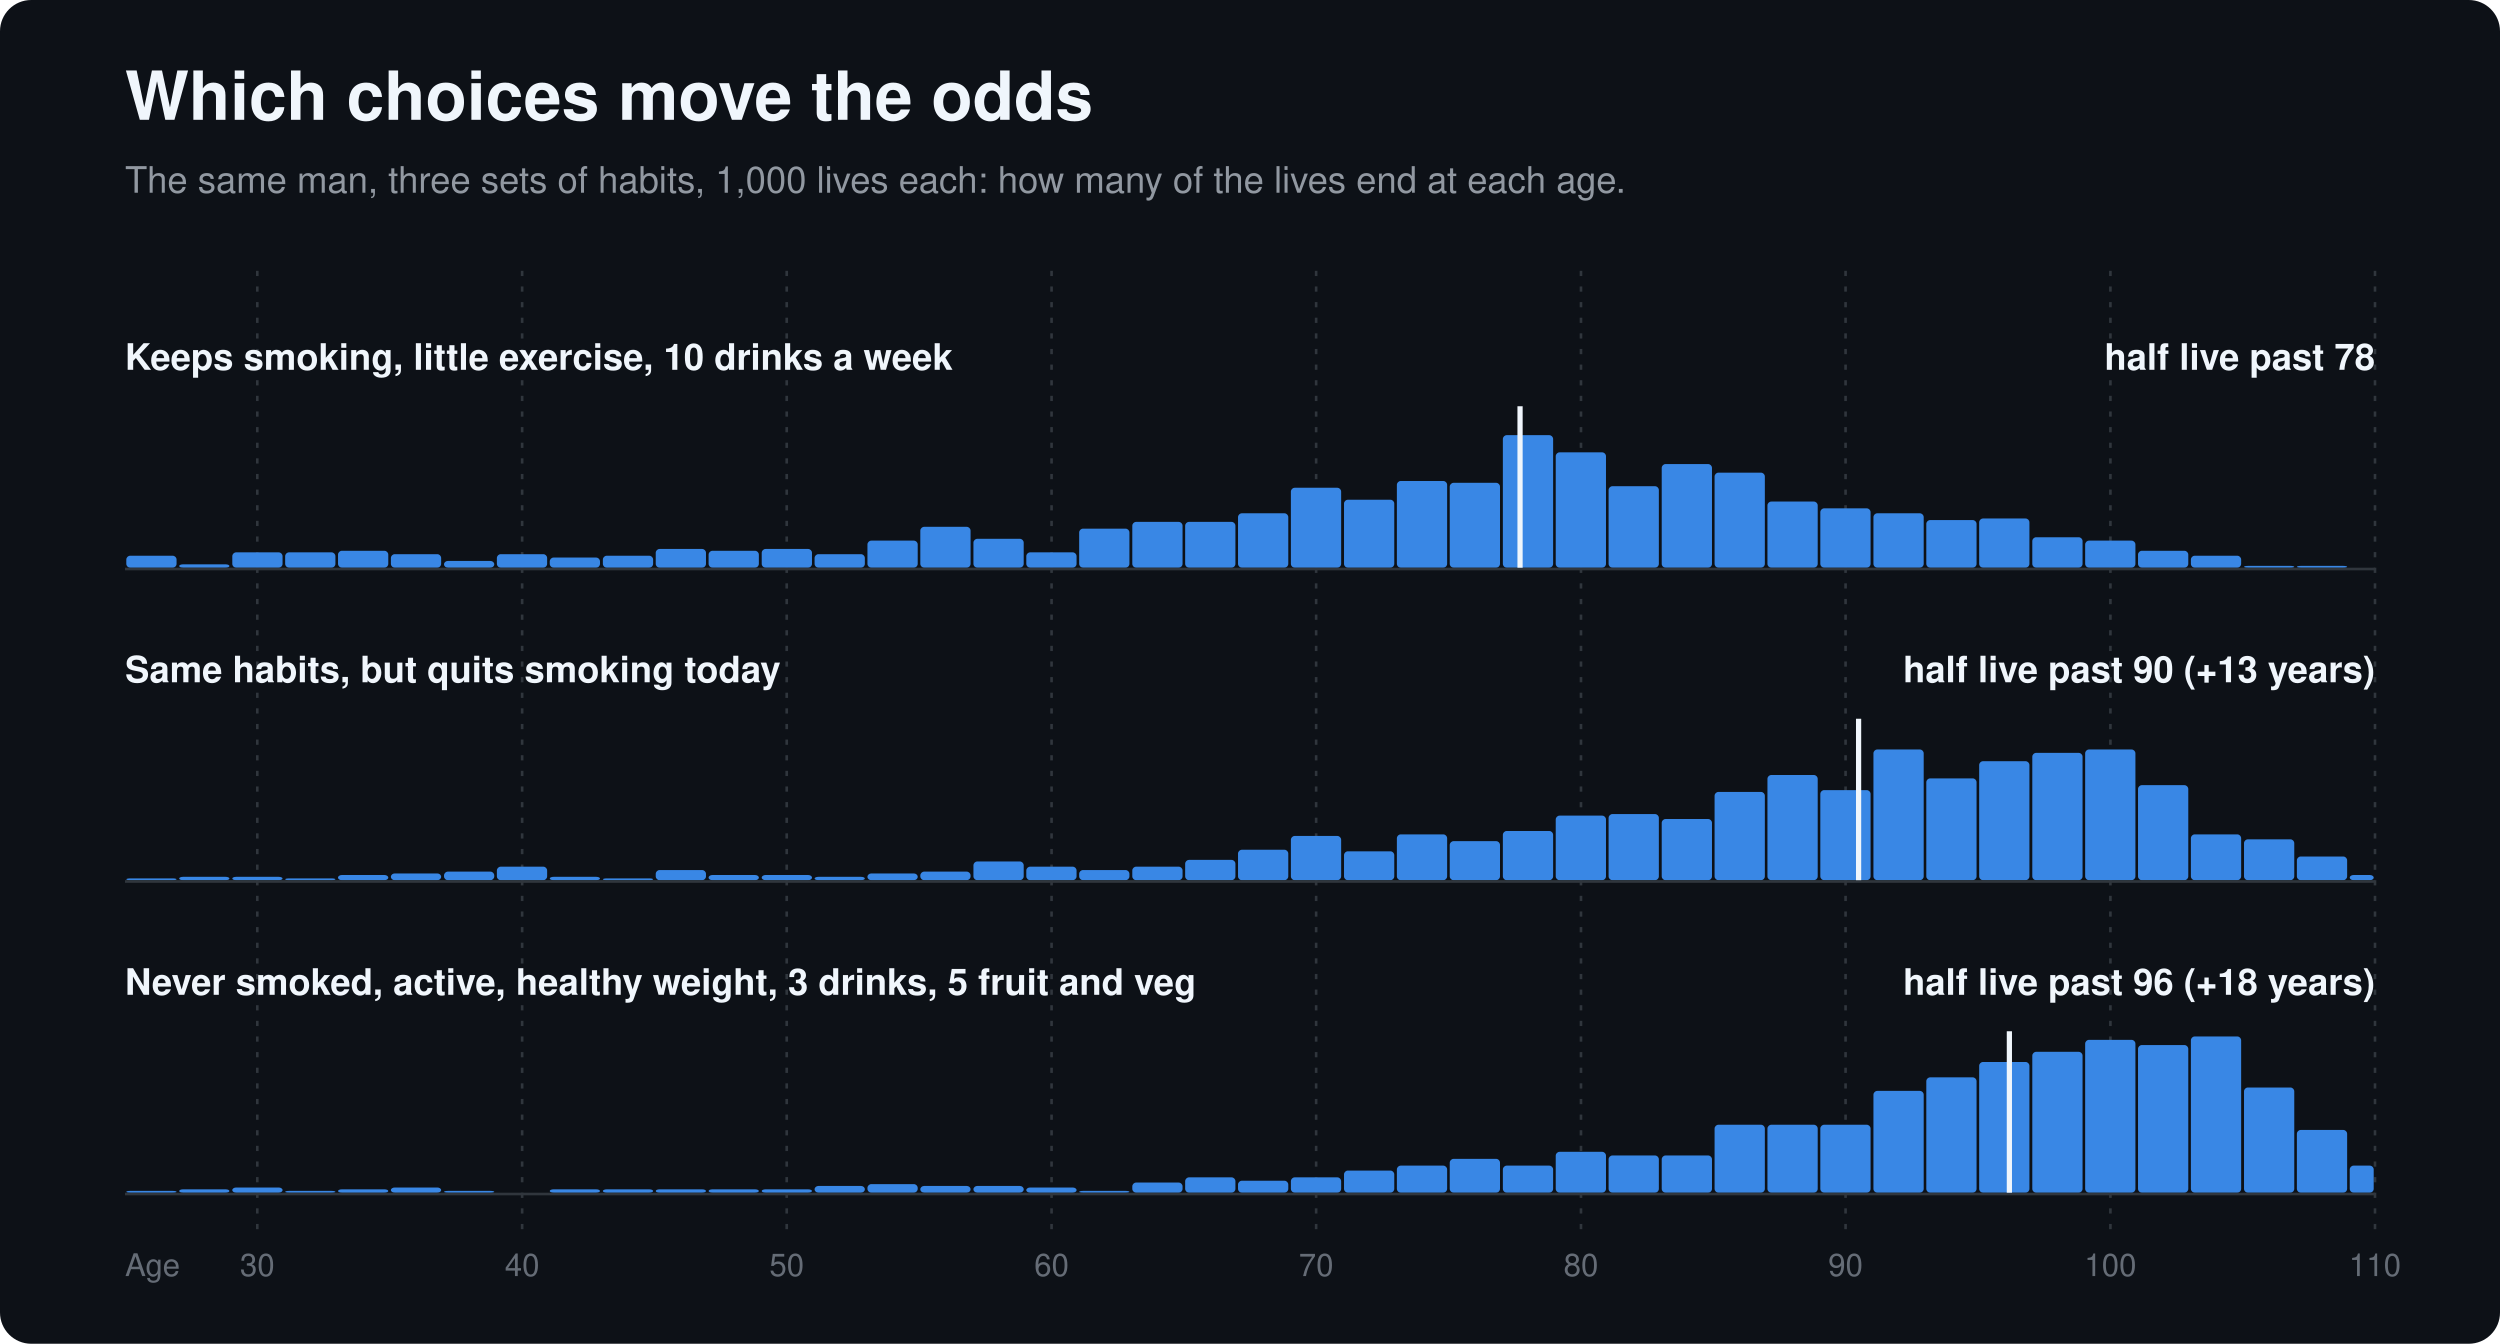
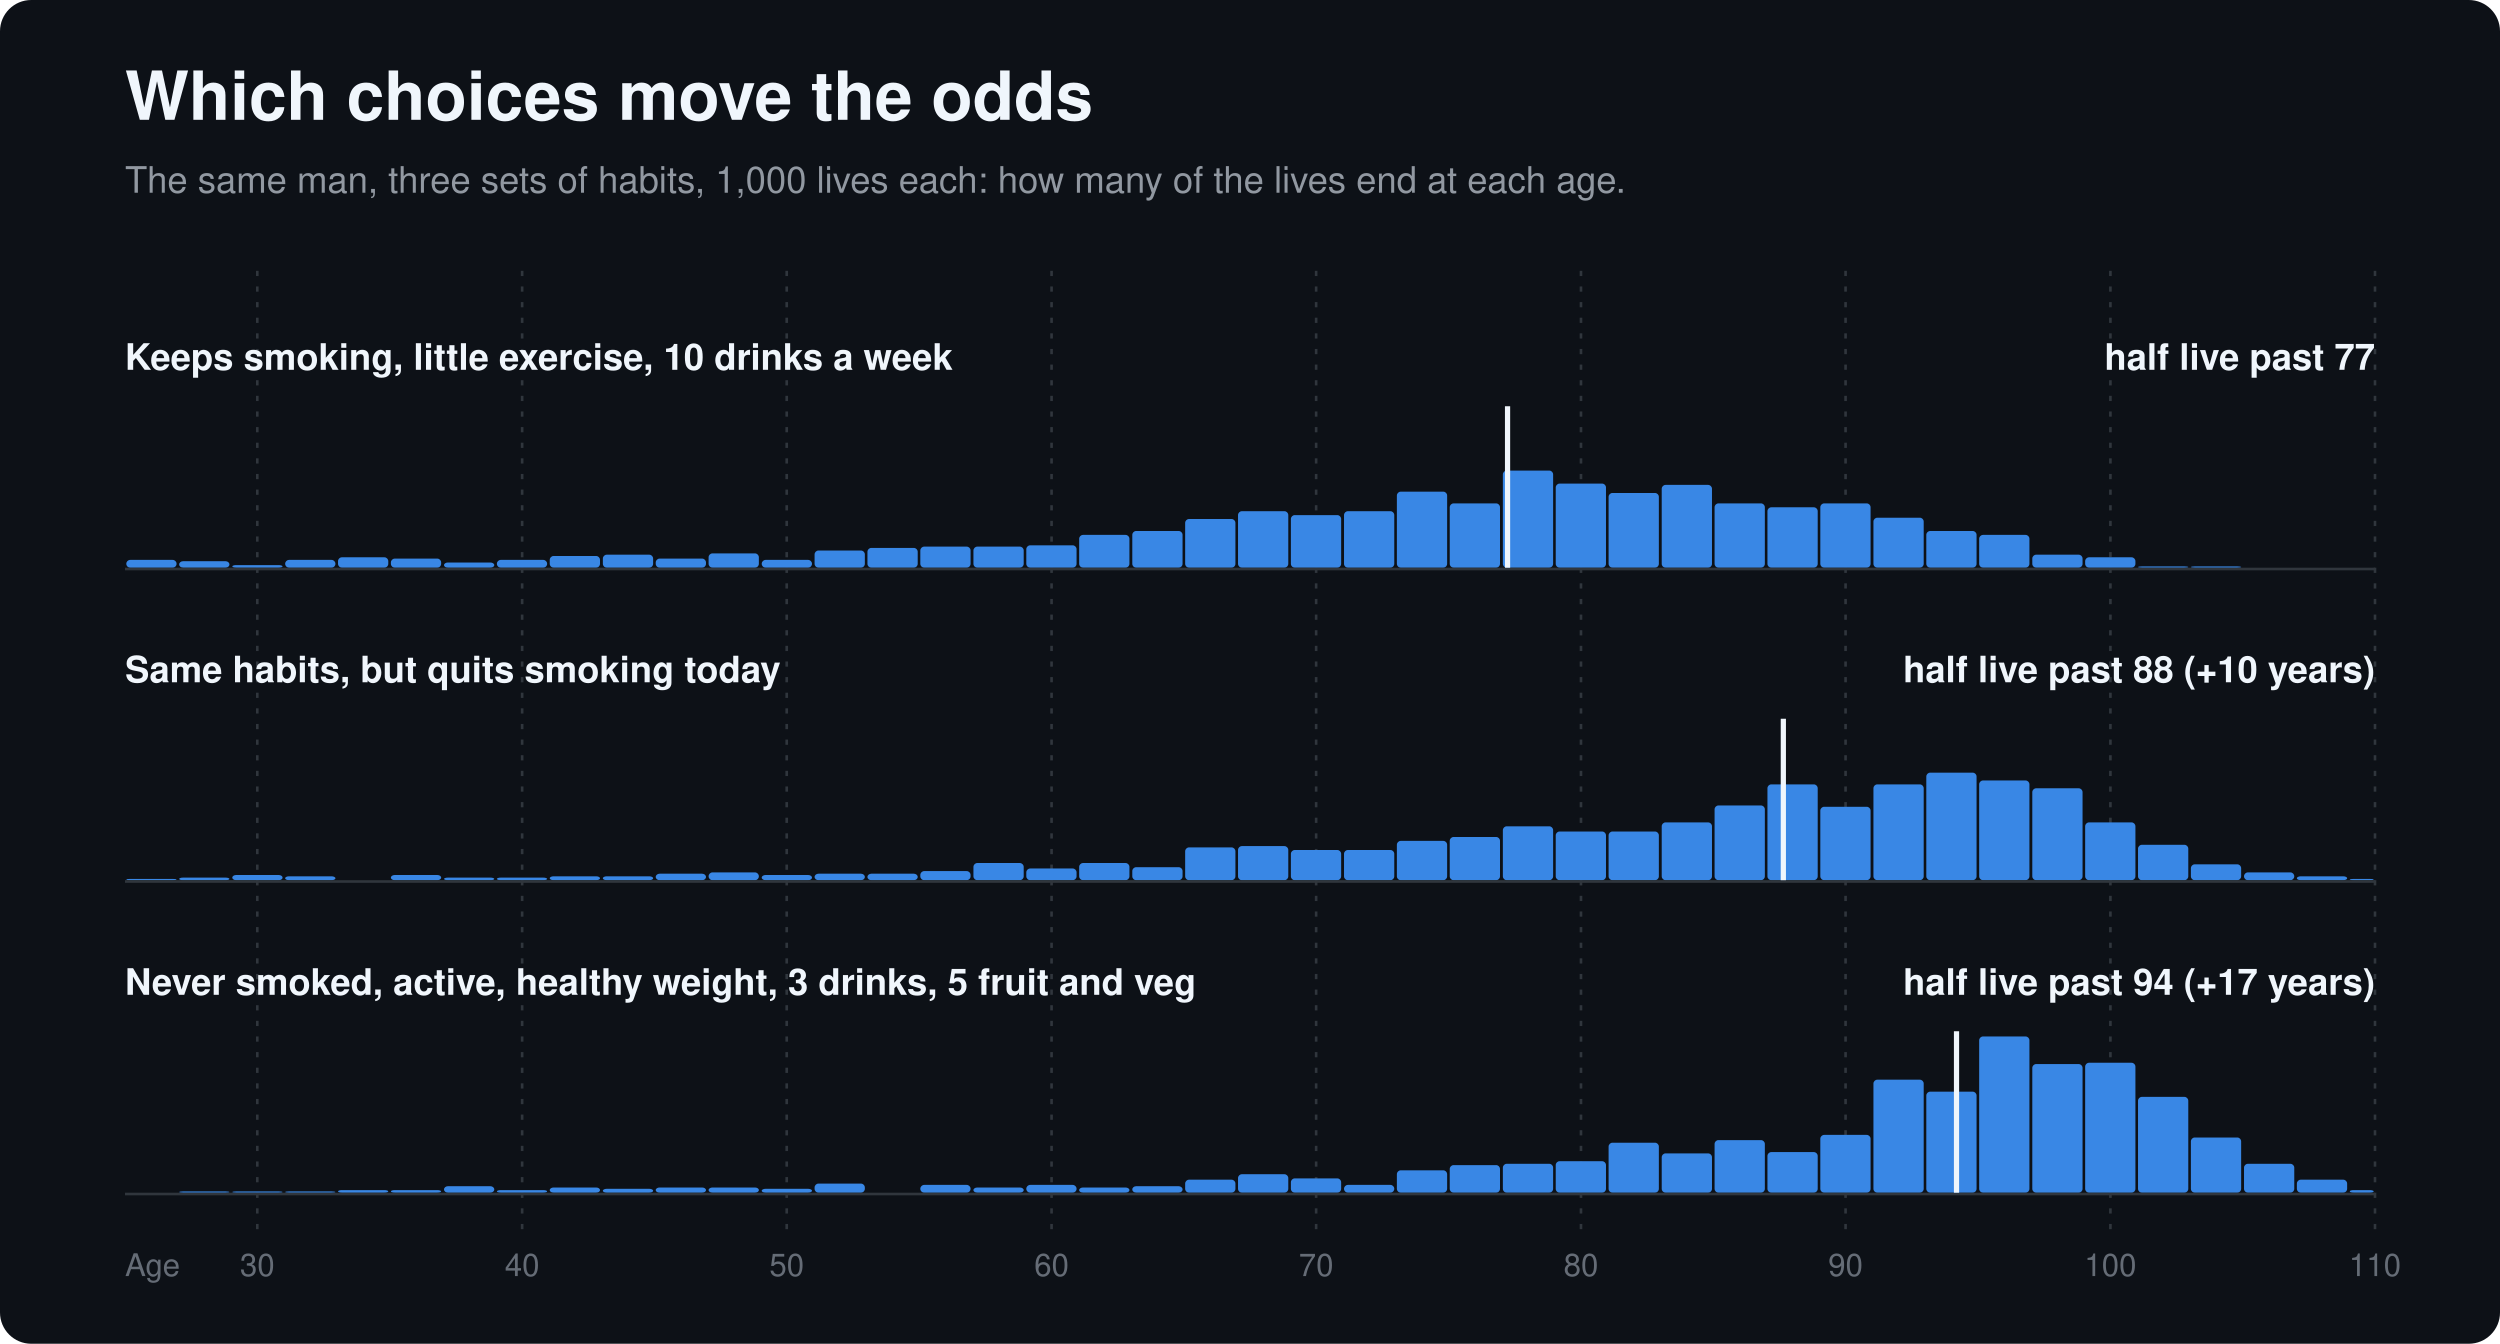
<svg xmlns="http://www.w3.org/2000/svg" width="960" height="516" viewBox="0 0 960 516" font-family="-apple-system, BlinkMacSystemFont, 'Segoe UI', Helvetica, Arial, sans-serif" role="img">
  <rect width="960" height="516" rx="12" fill="#0d1117" />
  <text x="48.0" y="46.0" font-size="26" font-weight="700" fill="#f0f6fc" text-anchor="start">Which choices move the odds</text>
  <text x="48.0" y="74.0" font-size="14" font-weight="400" fill="#9198a1" text-anchor="start">The same man, three sets of habits, 1,000 lives each: how many of the lives end at each age.</text>
  <line x1="98.8" y1="104" x2="98.8" y2="472" stroke="#30363d" stroke-width="1" stroke-dasharray="2 4" />
  <text x="98.8" y="490.0" font-size="12" font-weight="400" fill="#656c76" text-anchor="middle">30</text>
  <line x1="200.5" y1="104" x2="200.5" y2="472" stroke="#30363d" stroke-width="1" stroke-dasharray="2 4" />
  <text x="200.5" y="490.0" font-size="12" font-weight="400" fill="#656c76" text-anchor="middle">40</text>
  <line x1="302.1" y1="104" x2="302.1" y2="472" stroke="#30363d" stroke-width="1" stroke-dasharray="2 4" />
  <text x="302.1" y="490.0" font-size="12" font-weight="400" fill="#656c76" text-anchor="middle">50</text>
  <line x1="403.8" y1="104" x2="403.8" y2="472" stroke="#30363d" stroke-width="1" stroke-dasharray="2 4" />
  <text x="403.8" y="490.0" font-size="12" font-weight="400" fill="#656c76" text-anchor="middle">60</text>
  <line x1="505.4" y1="104" x2="505.4" y2="472" stroke="#30363d" stroke-width="1" stroke-dasharray="2 4" />
  <text x="505.4" y="490.0" font-size="12" font-weight="400" fill="#656c76" text-anchor="middle">70</text>
  <line x1="607.1" y1="104" x2="607.1" y2="472" stroke="#30363d" stroke-width="1" stroke-dasharray="2 4" />
  <text x="607.1" y="490.0" font-size="12" font-weight="400" fill="#656c76" text-anchor="middle">80</text>
  <line x1="708.7" y1="104" x2="708.7" y2="472" stroke="#30363d" stroke-width="1" stroke-dasharray="2 4" />
  <text x="708.7" y="490.0" font-size="12" font-weight="400" fill="#656c76" text-anchor="middle">90</text>
  <line x1="810.4" y1="104" x2="810.4" y2="472" stroke="#30363d" stroke-width="1" stroke-dasharray="2 4" />
  <text x="810.4" y="490.0" font-size="12" font-weight="400" fill="#656c76" text-anchor="middle">100</text>
  <line x1="912.0" y1="104" x2="912.0" y2="472" stroke="#30363d" stroke-width="1" stroke-dasharray="2 4" />
  <text x="912.0" y="490.0" font-size="12" font-weight="400" fill="#656c76" text-anchor="middle">110</text>
  <text x="48.0" y="490.0" font-size="12" font-weight="400" fill="#656c76" text-anchor="start">Age</text>
  <g fill="#3987e5">
-     <rect x="48.5" y="213.4" width="19.3" height="4.6" rx="1.5" />
-     <rect x="68.8" y="216.7" width="19.3" height="1.3" rx="1.5" />
-     <rect x="89.2" y="212.1" width="19.3" height="5.9" rx="1.5" />
-     <rect x="109.5" y="212.1" width="19.3" height="5.9" rx="1.5" />
-     <rect x="129.8" y="211.5" width="19.3" height="6.5" rx="1.5" />
-     <rect x="150.1" y="212.8" width="19.3" height="5.2" rx="1.5" />
-     <rect x="170.5" y="215.4" width="19.3" height="2.6" rx="1.5" />
-     <rect x="190.8" y="212.8" width="19.3" height="5.2" rx="1.5" />
-     <rect x="211.1" y="214.1" width="19.3" height="3.9" rx="1.5" />
-     <rect x="231.5" y="213.4" width="19.3" height="4.6" rx="1.5" />
-     <rect x="251.8" y="210.8" width="19.3" height="7.2" rx="1.5" />
-     <rect x="272.1" y="211.5" width="19.3" height="6.5" rx="1.5" />
-     <rect x="292.5" y="210.8" width="19.3" height="7.2" rx="1.5" />
-     <rect x="312.8" y="212.8" width="19.3" height="5.2" rx="1.5" />
-     <rect x="333.1" y="207.6" width="19.3" height="10.4" rx="1.5" />
-     <rect x="353.4" y="202.3" width="19.3" height="15.7" rx="1.5" />
-     <rect x="373.8" y="206.9" width="19.3" height="11.1" rx="1.5" />
-     <rect x="394.1" y="212.1" width="19.3" height="5.9" rx="1.5" />
-     <rect x="414.4" y="203.0" width="19.3" height="15.0" rx="1.5" />
-     <rect x="434.8" y="200.4" width="19.3" height="17.6" rx="1.5" />
-     <rect x="455.1" y="200.4" width="19.3" height="17.6" rx="1.5" />
-     <rect x="475.4" y="197.1" width="19.3" height="20.9" rx="1.5" />
-     <rect x="495.7" y="187.3" width="19.3" height="30.7" rx="1.5" />
-     <rect x="516.1" y="191.9" width="19.3" height="26.1" rx="1.5" />
-     <rect x="536.4" y="184.7" width="19.3" height="33.3" rx="1.5" />
-     <rect x="556.7" y="185.4" width="19.3" height="32.6" rx="1.5" />
-     <rect x="577.1" y="167.1" width="19.3" height="50.9" rx="1.5" />
-     <rect x="597.4" y="173.7" width="19.3" height="44.3" rx="1.5" />
-     <rect x="617.7" y="186.7" width="19.3" height="31.3" rx="1.5" />
-     <rect x="638.1" y="178.2" width="19.3" height="39.8" rx="1.5" />
-     <rect x="658.4" y="181.5" width="19.3" height="36.5" rx="1.5" />
-     <rect x="678.7" y="192.6" width="19.3" height="25.4" rx="1.5" />
-     <rect x="699.0" y="195.2" width="19.3" height="22.8" rx="1.5" />
-     <rect x="719.4" y="197.1" width="19.3" height="20.9" rx="1.5" />
-     <rect x="739.7" y="199.7" width="19.3" height="18.3" rx="1.5" />
-     <rect x="760.0" y="199.1" width="19.3" height="18.9" rx="1.5" />
-     <rect x="780.4" y="206.3" width="19.3" height="11.7" rx="1.5" />
-     <rect x="800.7" y="207.6" width="19.3" height="10.4" rx="1.5" />
-     <rect x="821.0" y="211.5" width="19.3" height="6.5" rx="1.5" />
-     <rect x="841.3" y="213.4" width="19.3" height="4.6" rx="1.5" />
-     <rect x="861.7" y="217.3" width="19.3" height="0.7" rx="1.5" />
-     <rect x="882.0" y="217.3" width="19.3" height="0.7" rx="1.5" />
+     <rect x="48.5" y="215.0" width="19.3" height="3.0" rx="1.5" />
+     <rect x="68.8" y="215.5" width="19.3" height="2.5" rx="1.5" />
+     <rect x="89.2" y="217.0" width="19.3" height="1.0" rx="1.5" />
+     <rect x="109.5" y="215.0" width="19.3" height="3.0" rx="1.5" />
+     <rect x="129.8" y="214.0" width="19.3" height="4.0" rx="1.5" />
+     <rect x="150.1" y="214.5" width="19.3" height="3.5" rx="1.5" />
+     <rect x="170.5" y="216.0" width="19.3" height="2.0" rx="1.5" />
+     <rect x="190.8" y="215.0" width="19.3" height="3.0" rx="1.5" />
+     <rect x="211.1" y="213.5" width="19.3" height="4.5" rx="1.5" />
+     <rect x="231.5" y="213.0" width="19.3" height="5.0" rx="1.5" />
+     <rect x="251.8" y="214.5" width="19.3" height="3.5" rx="1.5" />
+     <rect x="272.1" y="212.5" width="19.3" height="5.5" rx="1.5" />
+     <rect x="292.5" y="215.0" width="19.3" height="3.0" rx="1.5" />
+     <rect x="312.8" y="211.4" width="19.3" height="6.6" rx="1.5" />
+     <rect x="333.1" y="210.4" width="19.3" height="7.6" rx="1.5" />
+     <rect x="353.4" y="209.9" width="19.3" height="8.1" rx="1.5" />
+     <rect x="373.8" y="209.9" width="19.3" height="8.1" rx="1.5" />
+     <rect x="394.1" y="209.4" width="19.3" height="8.6" rx="1.5" />
+     <rect x="414.4" y="205.4" width="19.3" height="12.6" rx="1.5" />
+     <rect x="434.8" y="203.9" width="19.3" height="14.1" rx="1.5" />
+     <rect x="455.1" y="199.3" width="19.3" height="18.7" rx="1.5" />
+     <rect x="475.4" y="196.3" width="19.3" height="21.7" rx="1.5" />
+     <rect x="495.7" y="197.8" width="19.3" height="20.2" rx="1.5" />
+     <rect x="516.1" y="196.3" width="19.3" height="21.7" rx="1.5" />
+     <rect x="536.4" y="188.8" width="19.3" height="29.2" rx="1.5" />
+     <rect x="556.7" y="193.3" width="19.3" height="24.7" rx="1.5" />
+     <rect x="577.1" y="180.7" width="19.3" height="37.3" rx="1.5" />
+     <rect x="597.4" y="185.7" width="19.3" height="32.3" rx="1.5" />
+     <rect x="617.7" y="189.3" width="19.3" height="28.7" rx="1.5" />
+     <rect x="638.1" y="186.2" width="19.3" height="31.8" rx="1.5" />
+     <rect x="658.4" y="193.3" width="19.3" height="24.7" rx="1.5" />
+     <rect x="678.7" y="194.8" width="19.3" height="23.2" rx="1.5" />
+     <rect x="699.0" y="193.3" width="19.3" height="24.7" rx="1.5" />
+     <rect x="719.4" y="198.8" width="19.3" height="19.2" rx="1.5" />
+     <rect x="739.7" y="203.9" width="19.3" height="14.1" rx="1.5" />
+     <rect x="760.0" y="205.4" width="19.3" height="12.6" rx="1.5" />
+     <rect x="780.4" y="213.0" width="19.3" height="5.0" rx="1.5" />
+     <rect x="800.7" y="214.0" width="19.3" height="4.0" rx="1.5" />
+     <rect x="821.0" y="217.5" width="19.3" height="0.5" rx="1.5" />
+     <rect x="841.3" y="217.5" width="19.3" height="0.5" rx="1.5" />
  </g>
  <line x1="48" y1="218.5" x2="912" y2="218.5" stroke="#30363d" stroke-width="1" />
  <text x="48.0" y="142.0" font-size="14" font-weight="600" fill="#f0f6fc" text-anchor="start">Keeps smoking, little exercise, 10 drinks a week</text>
-   <line x1="583.7" y1="156" x2="583.7" y2="218" stroke="#f0f6fc" stroke-width="2" />
-   <text x="912.0" y="142.0" font-size="14" font-weight="600" fill="#f0f6fc" text-anchor="end">half live past 78</text>
+   <line x1="578.9" y1="156" x2="578.9" y2="218" stroke="#f0f6fc" stroke-width="2" />
+   <text x="912.0" y="142.0" font-size="14" font-weight="600" fill="#f0f6fc" text-anchor="end">half live past 77</text>
  <g fill="#3987e5">
-     <rect x="48.5" y="337.3" width="19.3" height="0.7" rx="1.5" />
-     <rect x="68.8" y="336.7" width="19.3" height="1.3" rx="1.5" />
-     <rect x="89.2" y="336.7" width="19.3" height="1.3" rx="1.5" />
-     <rect x="109.5" y="337.3" width="19.3" height="0.7" rx="1.5" />
-     <rect x="129.8" y="336.0" width="19.3" height="2.0" rx="1.5" />
-     <rect x="150.1" y="335.4" width="19.3" height="2.6" rx="1.5" />
-     <rect x="170.5" y="334.7" width="19.3" height="3.3" rx="1.5" />
-     <rect x="190.8" y="332.8" width="19.3" height="5.2" rx="1.5" />
-     <rect x="211.1" y="336.7" width="19.3" height="1.3" rx="1.5" />
-     <rect x="231.5" y="337.3" width="19.3" height="0.7" rx="1.5" />
-     <rect x="251.8" y="334.1" width="19.3" height="3.9" rx="1.5" />
-     <rect x="272.1" y="336.0" width="19.3" height="2.0" rx="1.5" />
+     <rect x="48.5" y="337.5" width="19.3" height="0.5" rx="1.5" />
+     <rect x="68.8" y="337.0" width="19.3" height="1.0" rx="1.5" />
+     <rect x="89.2" y="336.0" width="19.3" height="2.0" rx="1.5" />
+     <rect x="109.5" y="336.5" width="19.3" height="1.5" rx="1.5" />
+     <rect x="150.1" y="336.0" width="19.3" height="2.0" rx="1.5" />
+     <rect x="170.5" y="337.0" width="19.3" height="1.0" rx="1.5" />
+     <rect x="190.8" y="337.0" width="19.3" height="1.0" rx="1.5" />
+     <rect x="211.1" y="336.5" width="19.3" height="1.5" rx="1.5" />
+     <rect x="231.5" y="336.5" width="19.3" height="1.5" rx="1.5" />
+     <rect x="251.8" y="335.5" width="19.3" height="2.5" rx="1.5" />
+     <rect x="272.1" y="335.0" width="19.3" height="3.0" rx="1.5" />
    <rect x="292.5" y="336.0" width="19.3" height="2.0" rx="1.5" />
-     <rect x="312.8" y="336.7" width="19.3" height="1.3" rx="1.5" />
-     <rect x="333.1" y="335.4" width="19.3" height="2.6" rx="1.5" />
-     <rect x="353.4" y="334.7" width="19.3" height="3.3" rx="1.5" />
-     <rect x="373.8" y="330.8" width="19.3" height="7.2" rx="1.5" />
-     <rect x="394.1" y="332.8" width="19.3" height="5.2" rx="1.5" />
-     <rect x="414.4" y="334.1" width="19.3" height="3.9" rx="1.5" />
-     <rect x="434.8" y="332.8" width="19.3" height="5.2" rx="1.5" />
-     <rect x="455.1" y="330.2" width="19.3" height="7.8" rx="1.5" />
-     <rect x="475.4" y="326.3" width="19.3" height="11.7" rx="1.5" />
-     <rect x="495.7" y="321.0" width="19.3" height="17.0" rx="1.5" />
-     <rect x="516.1" y="326.9" width="19.3" height="11.1" rx="1.5" />
-     <rect x="536.4" y="320.4" width="19.3" height="17.6" rx="1.5" />
-     <rect x="556.7" y="323.0" width="19.3" height="15.0" rx="1.5" />
-     <rect x="577.1" y="319.1" width="19.3" height="18.9" rx="1.5" />
-     <rect x="597.4" y="313.2" width="19.3" height="24.8" rx="1.5" />
-     <rect x="617.7" y="312.6" width="19.3" height="25.4" rx="1.5" />
-     <rect x="638.1" y="314.5" width="19.3" height="23.5" rx="1.5" />
-     <rect x="658.4" y="304.1" width="19.3" height="33.9" rx="1.5" />
-     <rect x="678.7" y="297.6" width="19.3" height="40.4" rx="1.5" />
-     <rect x="699.0" y="303.4" width="19.3" height="34.6" rx="1.5" />
-     <rect x="719.4" y="287.8" width="19.3" height="50.2" rx="1.5" />
-     <rect x="739.7" y="298.9" width="19.3" height="39.1" rx="1.5" />
-     <rect x="760.0" y="292.3" width="19.3" height="45.7" rx="1.5" />
-     <rect x="780.4" y="289.1" width="19.3" height="48.9" rx="1.5" />
-     <rect x="800.7" y="287.8" width="19.3" height="50.2" rx="1.5" />
-     <rect x="821.0" y="301.5" width="19.3" height="36.5" rx="1.5" />
-     <rect x="841.3" y="320.4" width="19.3" height="17.6" rx="1.5" />
-     <rect x="861.7" y="322.3" width="19.3" height="15.7" rx="1.5" />
-     <rect x="882.0" y="328.9" width="19.3" height="9.1" rx="1.5" />
-     <rect x="902.3" y="336.0" width="9.2" height="2.0" rx="1.5" />
+     <rect x="312.8" y="335.5" width="19.3" height="2.5" rx="1.5" />
+     <rect x="333.1" y="335.5" width="19.3" height="2.5" rx="1.5" />
+     <rect x="353.4" y="334.5" width="19.3" height="3.5" rx="1.5" />
+     <rect x="373.8" y="331.4" width="19.3" height="6.6" rx="1.5" />
+     <rect x="394.1" y="333.5" width="19.3" height="4.5" rx="1.5" />
+     <rect x="414.4" y="331.4" width="19.3" height="6.6" rx="1.5" />
+     <rect x="434.8" y="333.0" width="19.3" height="5.0" rx="1.5" />
+     <rect x="455.1" y="325.4" width="19.3" height="12.6" rx="1.5" />
+     <rect x="475.4" y="324.9" width="19.3" height="13.1" rx="1.5" />
+     <rect x="495.7" y="326.4" width="19.3" height="11.6" rx="1.5" />
+     <rect x="516.1" y="326.4" width="19.3" height="11.6" rx="1.5" />
+     <rect x="536.4" y="322.9" width="19.3" height="15.1" rx="1.5" />
+     <rect x="556.7" y="321.4" width="19.3" height="16.6" rx="1.5" />
+     <rect x="577.1" y="317.3" width="19.3" height="20.7" rx="1.5" />
+     <rect x="597.4" y="319.3" width="19.3" height="18.7" rx="1.5" />
+     <rect x="617.7" y="319.3" width="19.3" height="18.7" rx="1.5" />
+     <rect x="638.1" y="315.8" width="19.3" height="22.2" rx="1.5" />
+     <rect x="658.4" y="309.3" width="19.3" height="28.7" rx="1.5" />
+     <rect x="678.7" y="301.2" width="19.3" height="36.8" rx="1.5" />
+     <rect x="699.0" y="309.8" width="19.3" height="28.2" rx="1.5" />
+     <rect x="719.4" y="301.2" width="19.3" height="36.8" rx="1.5" />
+     <rect x="739.7" y="296.7" width="19.3" height="41.3" rx="1.5" />
+     <rect x="760.0" y="299.7" width="19.3" height="38.3" rx="1.5" />
+     <rect x="780.4" y="302.7" width="19.3" height="35.3" rx="1.5" />
+     <rect x="800.7" y="315.8" width="19.3" height="22.2" rx="1.5" />
+     <rect x="821.0" y="324.4" width="19.3" height="13.6" rx="1.5" />
+     <rect x="841.3" y="331.9" width="19.3" height="6.1" rx="1.5" />
+     <rect x="861.7" y="335.0" width="19.3" height="3.0" rx="1.5" />
+     <rect x="882.0" y="336.5" width="19.3" height="1.5" rx="1.5" />
+     <rect x="902.3" y="337.5" width="9.2" height="0.5" rx="1.5" />
  </g>
  <line x1="48" y1="338.5" x2="912" y2="338.5" stroke="#30363d" stroke-width="1" />
  <text x="48.0" y="262.0" font-size="14" font-weight="600" fill="#f0f6fc" text-anchor="start">Same habits, but quits smoking today</text>
-   <line x1="713.7" y1="276" x2="713.7" y2="338" stroke="#f0f6fc" stroke-width="2" />
-   <text x="912.0" y="262.0" font-size="14" font-weight="600" fill="#f0f6fc" text-anchor="end">half live past 90  (+13 years)</text>
+   <line x1="684.8" y1="276" x2="684.8" y2="338" stroke="#f0f6fc" stroke-width="2" />
+   <text x="912.0" y="262.0" font-size="14" font-weight="600" fill="#f0f6fc" text-anchor="end">half live past 88  (+10 years)</text>
  <g fill="#3987e5">
-     <rect x="48.5" y="457.3" width="19.3" height="0.7" rx="1.5" />
-     <rect x="68.8" y="456.7" width="19.3" height="1.3" rx="1.5" />
-     <rect x="89.2" y="456.0" width="19.3" height="2.0" rx="1.5" />
-     <rect x="109.5" y="457.3" width="19.3" height="0.7" rx="1.5" />
-     <rect x="129.8" y="456.7" width="19.3" height="1.3" rx="1.5" />
-     <rect x="150.1" y="456.0" width="19.3" height="2.0" rx="1.5" />
-     <rect x="170.5" y="457.3" width="19.3" height="0.7" rx="1.5" />
-     <rect x="211.1" y="456.7" width="19.3" height="1.3" rx="1.5" />
-     <rect x="231.5" y="456.7" width="19.3" height="1.3" rx="1.5" />
-     <rect x="251.8" y="456.7" width="19.3" height="1.3" rx="1.5" />
-     <rect x="272.1" y="456.7" width="19.3" height="1.3" rx="1.5" />
-     <rect x="292.5" y="456.7" width="19.3" height="1.3" rx="1.5" />
-     <rect x="312.8" y="455.4" width="19.3" height="2.6" rx="1.5" />
-     <rect x="333.1" y="454.7" width="19.3" height="3.3" rx="1.5" />
-     <rect x="353.4" y="455.4" width="19.3" height="2.6" rx="1.5" />
-     <rect x="373.8" y="455.4" width="19.3" height="2.6" rx="1.5" />
-     <rect x="394.1" y="456.0" width="19.3" height="2.0" rx="1.5" />
-     <rect x="414.4" y="457.3" width="19.3" height="0.7" rx="1.5" />
-     <rect x="434.8" y="454.1" width="19.3" height="3.9" rx="1.5" />
-     <rect x="455.1" y="452.1" width="19.3" height="5.9" rx="1.5" />
-     <rect x="475.4" y="453.4" width="19.3" height="4.6" rx="1.5" />
-     <rect x="495.7" y="452.1" width="19.3" height="5.9" rx="1.5" />
-     <rect x="516.1" y="449.5" width="19.3" height="8.5" rx="1.5" />
-     <rect x="536.4" y="447.6" width="19.3" height="10.4" rx="1.5" />
-     <rect x="556.7" y="445.0" width="19.3" height="13.0" rx="1.5" />
-     <rect x="577.1" y="447.6" width="19.3" height="10.4" rx="1.5" />
-     <rect x="597.4" y="442.3" width="19.3" height="15.7" rx="1.5" />
-     <rect x="617.7" y="443.7" width="19.3" height="14.3" rx="1.5" />
-     <rect x="638.1" y="443.7" width="19.3" height="14.3" rx="1.5" />
-     <rect x="658.4" y="431.9" width="19.3" height="26.1" rx="1.5" />
-     <rect x="678.7" y="431.9" width="19.3" height="26.1" rx="1.5" />
-     <rect x="699.0" y="431.9" width="19.3" height="26.1" rx="1.5" />
-     <rect x="719.4" y="418.9" width="19.3" height="39.1" rx="1.5" />
-     <rect x="739.7" y="413.7" width="19.3" height="44.3" rx="1.5" />
-     <rect x="760.0" y="407.8" width="19.3" height="50.2" rx="1.5" />
-     <rect x="780.4" y="403.9" width="19.3" height="54.1" rx="1.5" />
-     <rect x="800.7" y="399.3" width="19.3" height="58.7" rx="1.5" />
-     <rect x="821.0" y="401.3" width="19.3" height="56.7" rx="1.5" />
-     <rect x="841.3" y="398.0" width="19.3" height="60.0" rx="1.5" />
-     <rect x="861.7" y="417.6" width="19.3" height="40.4" rx="1.5" />
-     <rect x="882.0" y="433.9" width="19.3" height="24.1" rx="1.5" />
-     <rect x="902.3" y="447.6" width="9.2" height="10.4" rx="1.5" />
+     <rect x="68.8" y="457.5" width="19.3" height="0.5" rx="1.5" />
+     <rect x="89.2" y="457.5" width="19.3" height="0.5" rx="1.5" />
+     <rect x="109.5" y="457.5" width="19.3" height="0.5" rx="1.5" />
+     <rect x="129.8" y="457.0" width="19.3" height="1.0" rx="1.5" />
+     <rect x="150.1" y="457.0" width="19.3" height="1.0" rx="1.5" />
+     <rect x="170.5" y="455.5" width="19.3" height="2.5" rx="1.5" />
+     <rect x="190.8" y="457.0" width="19.3" height="1.0" rx="1.5" />
+     <rect x="211.1" y="456.0" width="19.3" height="2.0" rx="1.5" />
+     <rect x="231.5" y="456.5" width="19.3" height="1.5" rx="1.5" />
+     <rect x="251.8" y="456.0" width="19.3" height="2.0" rx="1.5" />
+     <rect x="272.1" y="456.0" width="19.3" height="2.0" rx="1.5" />
+     <rect x="292.5" y="456.5" width="19.3" height="1.5" rx="1.5" />
+     <rect x="312.8" y="454.5" width="19.3" height="3.5" rx="1.5" />
+     <rect x="353.4" y="455.0" width="19.3" height="3.0" rx="1.5" />
+     <rect x="373.8" y="456.0" width="19.3" height="2.0" rx="1.5" />
+     <rect x="394.1" y="455.0" width="19.3" height="3.0" rx="1.5" />
+     <rect x="414.4" y="456.0" width="19.3" height="2.0" rx="1.5" />
+     <rect x="434.8" y="455.5" width="19.3" height="2.5" rx="1.5" />
+     <rect x="455.1" y="453.0" width="19.3" height="5.0" rx="1.5" />
+     <rect x="475.4" y="450.9" width="19.3" height="7.1" rx="1.5" />
+     <rect x="495.7" y="452.5" width="19.3" height="5.5" rx="1.5" />
+     <rect x="516.1" y="455.0" width="19.3" height="3.0" rx="1.5" />
+     <rect x="536.4" y="449.4" width="19.3" height="8.6" rx="1.5" />
+     <rect x="556.7" y="447.4" width="19.3" height="10.6" rx="1.5" />
+     <rect x="577.1" y="446.9" width="19.3" height="11.1" rx="1.5" />
+     <rect x="597.4" y="445.9" width="19.3" height="12.1" rx="1.5" />
+     <rect x="617.7" y="438.8" width="19.3" height="19.2" rx="1.5" />
+     <rect x="638.1" y="442.9" width="19.3" height="15.1" rx="1.5" />
+     <rect x="658.4" y="437.8" width="19.3" height="20.2" rx="1.5" />
+     <rect x="678.7" y="442.4" width="19.3" height="15.6" rx="1.5" />
+     <rect x="699.0" y="435.8" width="19.3" height="22.2" rx="1.5" />
+     <rect x="719.4" y="414.6" width="19.3" height="43.4" rx="1.5" />
+     <rect x="739.7" y="419.2" width="19.3" height="38.8" rx="1.5" />
+     <rect x="760.0" y="398.0" width="19.3" height="60.0" rx="1.5" />
+     <rect x="780.4" y="408.6" width="19.3" height="49.4" rx="1.5" />
+     <rect x="800.7" y="408.1" width="19.3" height="49.9" rx="1.5" />
+     <rect x="821.0" y="421.2" width="19.3" height="36.8" rx="1.5" />
+     <rect x="841.3" y="436.8" width="19.3" height="21.2" rx="1.5" />
+     <rect x="861.7" y="446.9" width="19.3" height="11.1" rx="1.5" />
+     <rect x="882.0" y="453.0" width="19.3" height="5.0" rx="1.5" />
+     <rect x="902.3" y="457.0" width="9.2" height="1.0" rx="1.5" />
  </g>
  <line x1="48" y1="458.5" x2="912" y2="458.5" stroke="#30363d" stroke-width="1" />
  <text x="48.0" y="382.0" font-size="14" font-weight="600" fill="#f0f6fc" text-anchor="start">Never smoked, active, healthy weight, 3 drinks, 5 fruit and veg</text>
-   <line x1="771.6" y1="396" x2="771.6" y2="458" stroke="#f0f6fc" stroke-width="2" />
-   <text x="912.0" y="382.0" font-size="14" font-weight="600" fill="#f0f6fc" text-anchor="end">half live past 96  (+18 years)</text>
+   <line x1="751.3" y1="396" x2="751.3" y2="458" stroke="#f0f6fc" stroke-width="2" />
+   <text x="912.0" y="382.0" font-size="14" font-weight="600" fill="#f0f6fc" text-anchor="end">half live past 94  (+17 years)</text>
</svg>
